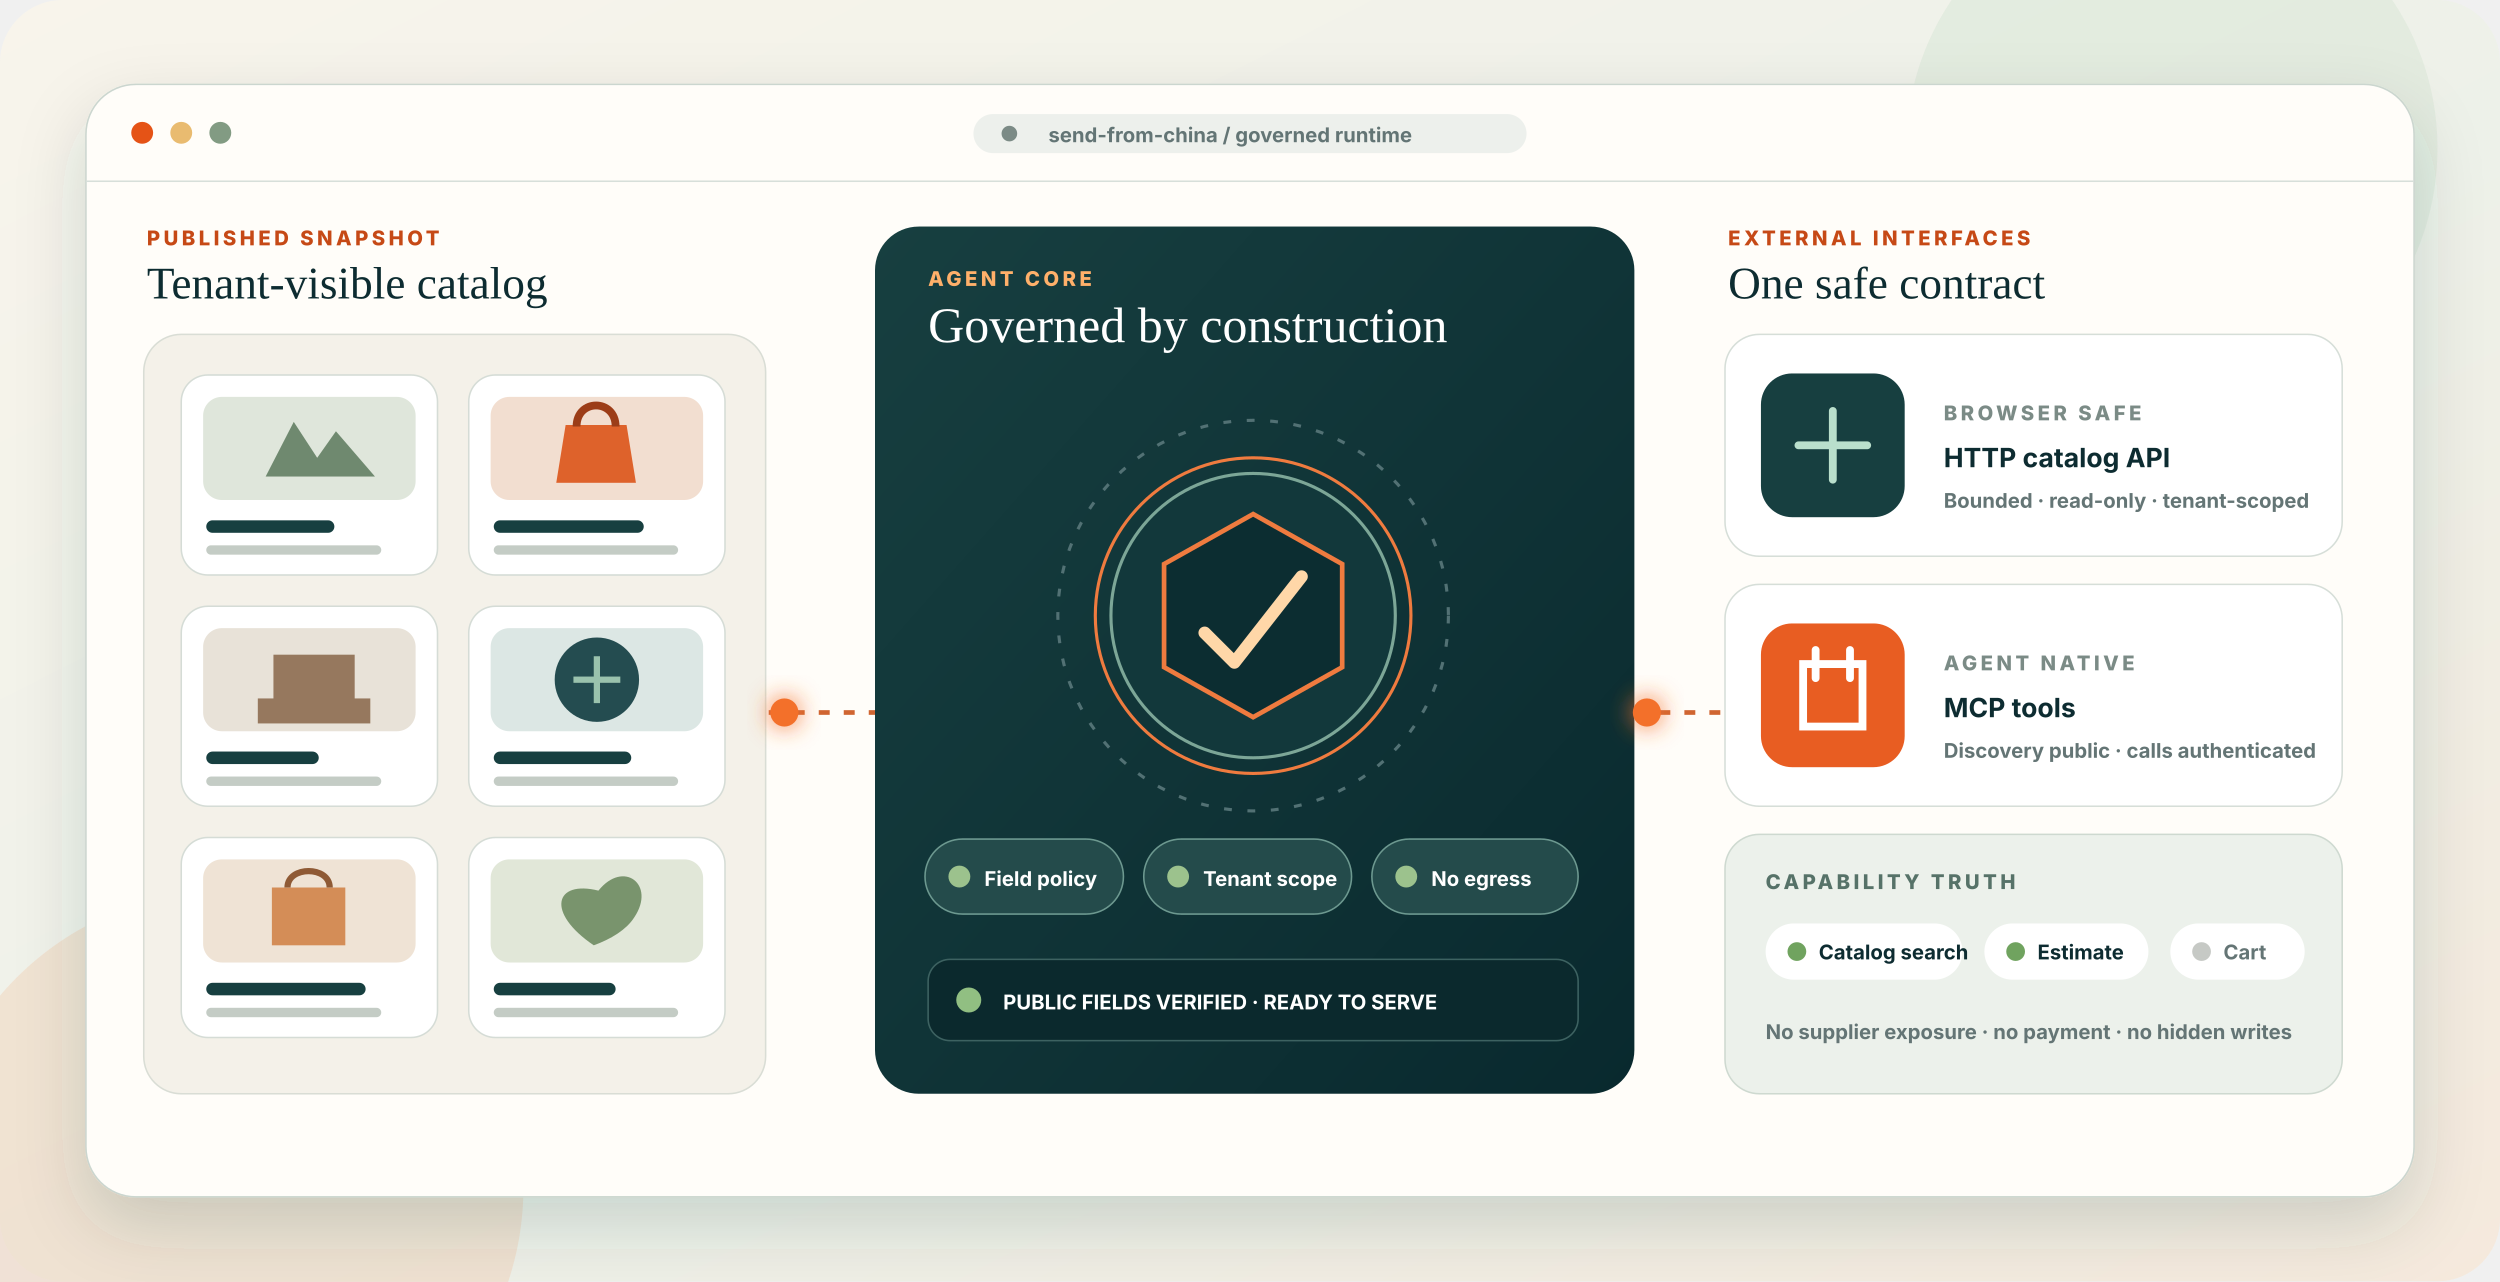
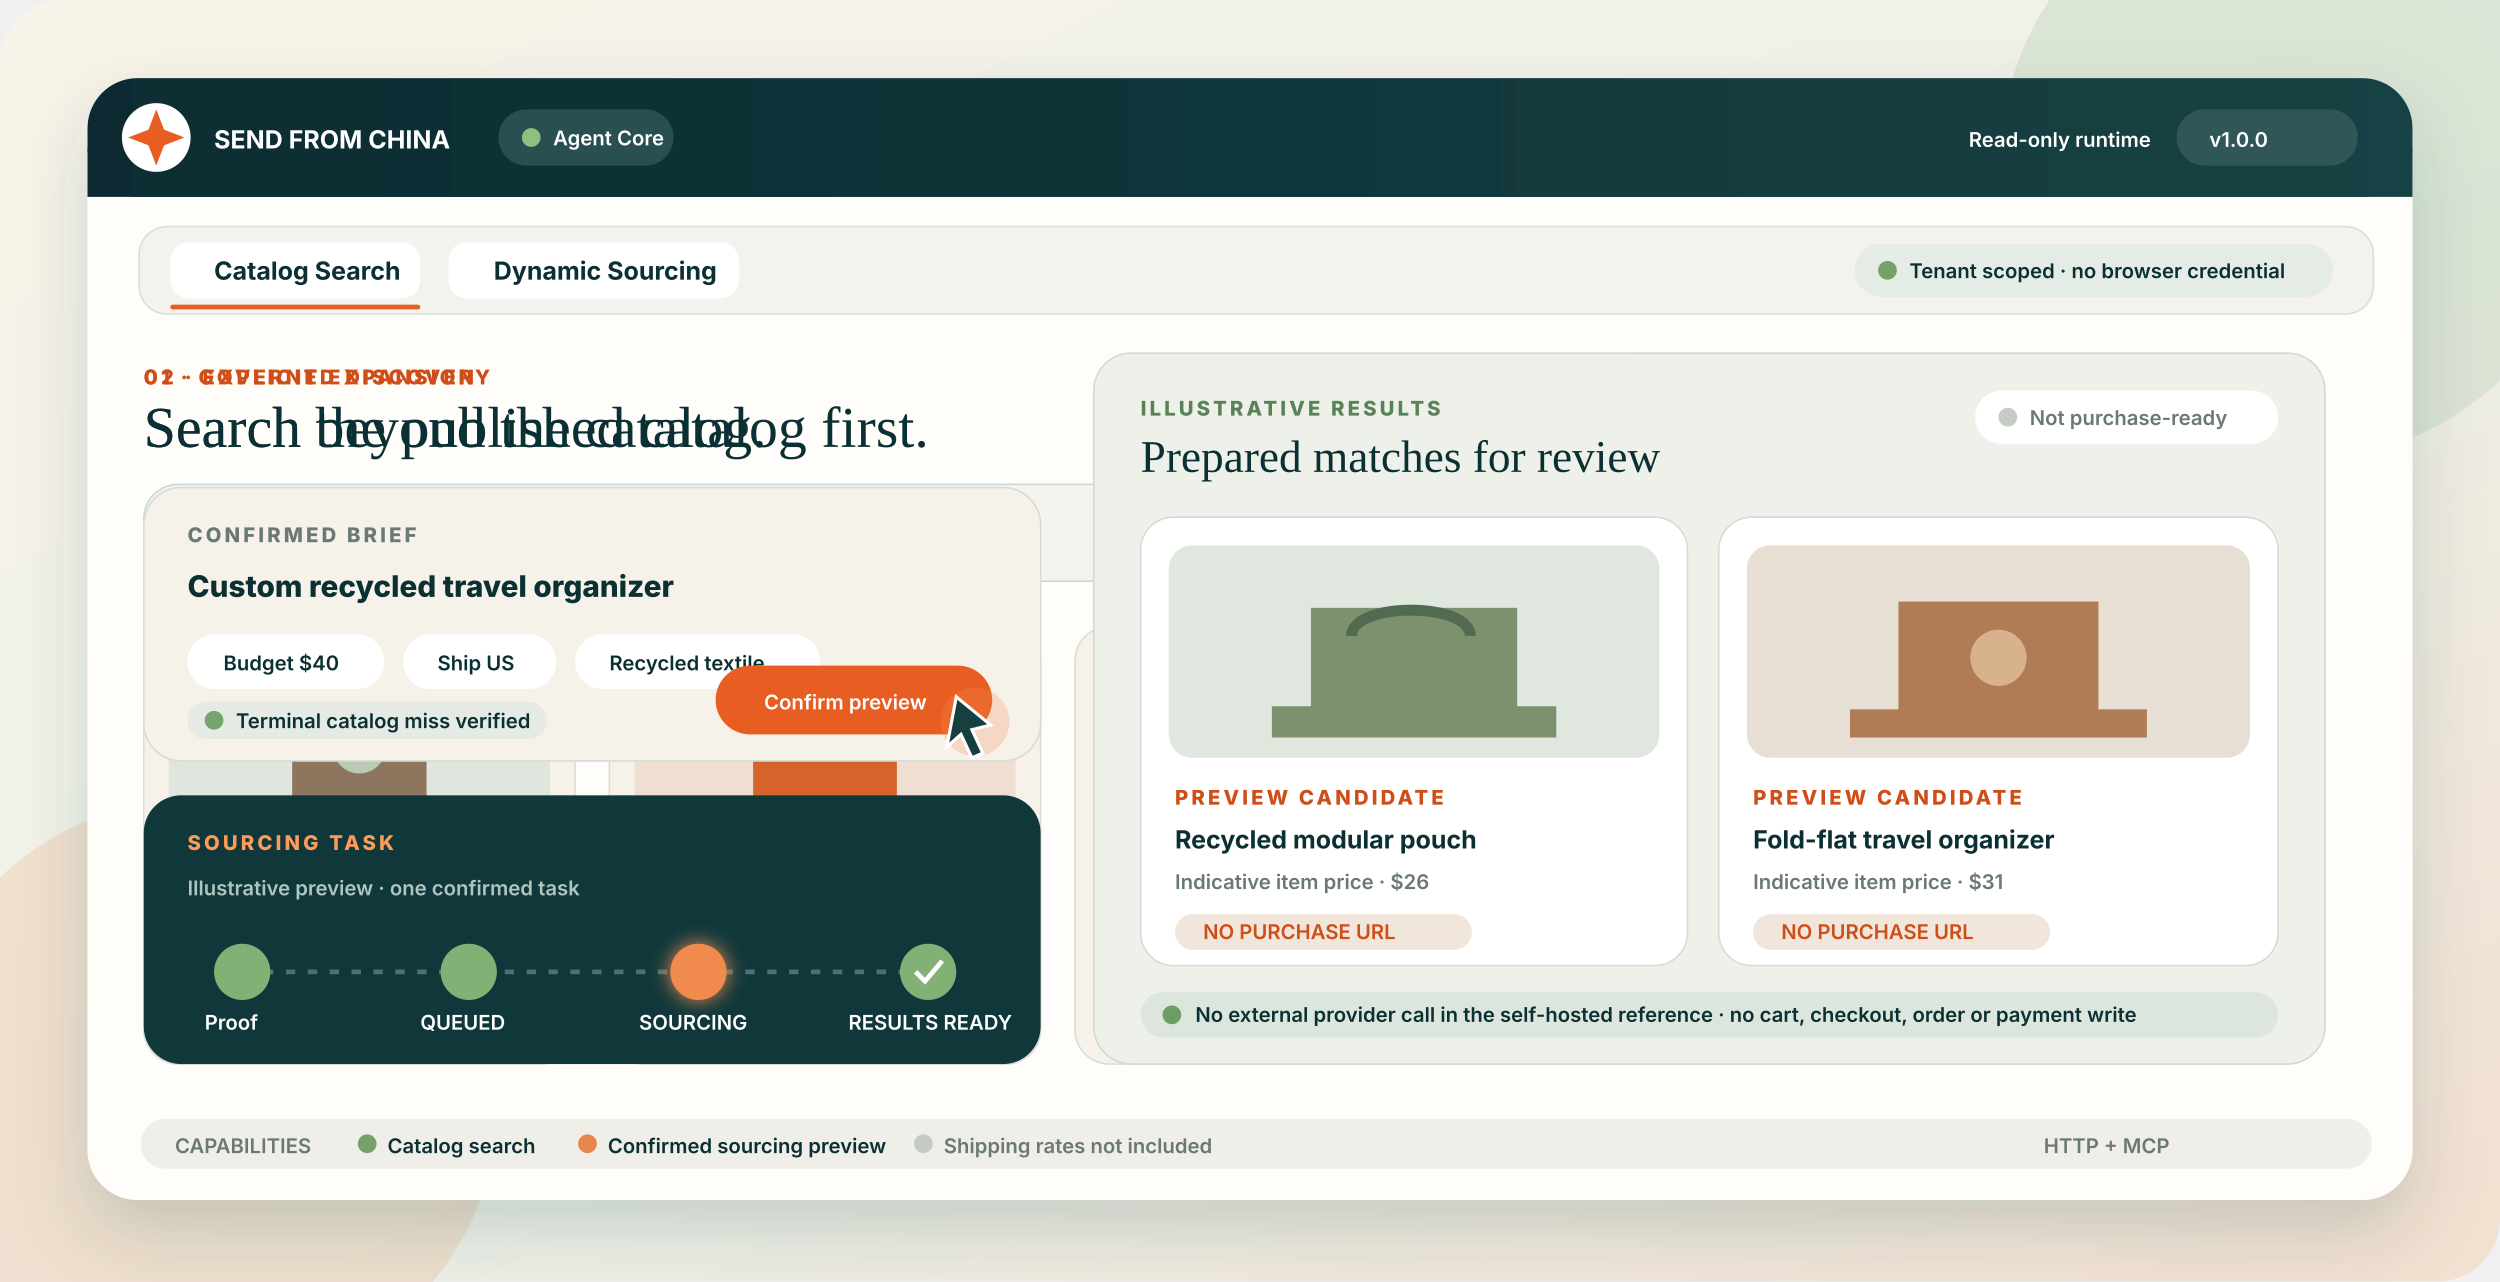
<svg xmlns="http://www.w3.org/2000/svg" viewBox="0 0 1600 820" role="img" aria-labelledby="title desc">
  <defs>
-     <linearGradient id="bg" x1="0" y1="0" x2="1" y2="1">
-       <stop offset="0" stop-color="#f8f4eb" />
-       <stop offset="0.55" stop-color="#edf1e9" />
-       <stop offset="1" stop-color="#f5e9dc" />
+     <linearGradient id="background" x1="0" y1="0" x2="1" y2="1">
+       <stop stop-color="#f8f3e9" />
+       <stop offset=".55" stop-color="#edf1e9" />
+       <stop offset="1" stop-color="#f2dfcf" />
    </linearGradient>
-     <linearGradient id="core" x1="0" y1="0" x2="1" y2="1">
-       <stop offset="0" stop-color="#173f40" />
-       <stop offset="1" stop-color="#09292e" />
+     <linearGradient id="nav" x1="0" y1="0" x2="1" y2="0">
+       <stop stop-color="#092c31" />
+       <stop offset="1" stop-color="#174244" />
    </linearGradient>
    <linearGradient id="orange" x1="0" y1="0" x2="1" y2="1">
-       <stop offset="0" stop-color="#ffb06a" />
+       <stop stop-color="#ff9f5b" />
      <stop offset="1" stop-color="#e55319" />
    </linearGradient>
    <filter id="shadow" x="-20%" y="-20%" width="140%" height="160%">
-       <feDropShadow dx="0" dy="18" stdDeviation="22" flood-color="#173f40" flood-opacity=".16" />
+       <feDropShadow dx="0" dy="20" stdDeviation="22" flood-color="#123638" flood-opacity=".17" />
    </filter>
    <filter id="glow" x="-80%" y="-80%" width="260%" height="260%">
-       <feGaussianBlur stdDeviation="8" result="blur" />
+       <feGaussianBlur stdDeviation="6" result="b" />
      <feMerge>
-         <feMergeNode in="blur" />
+         <feMergeNode in="b" />
        <feMergeNode in="SourceGraphic" />
      </feMerge>
    </filter>
    <style>
-       .sans{font-family:Inter,ui-sans-serif,system-ui,-apple-system,"Segoe UI",sans-serif}.serif{font-family:Georgia,"Times New Roman",serif}
-       .eyebrow{font-size:13px;font-weight:800;letter-spacing:2.2px}.label{font-size:17px;font-weight:750}.small{font-size:13px;font-weight:650}.muted{fill:#647575}.ink{fill:#0d2c31}.white{fill:#fff}
-       .dash{stroke-dasharray:7 9;animation:dash 1.5s linear infinite}.orbit{transform-origin:800px 400px;animation:spin 18s linear infinite}
-       .card{transform-box:fill-box;transform-origin:center;animation:card 8s ease-in-out infinite}.c2{animation-delay:.6s}.c3{animation-delay:1.2s}.c4{animation-delay:1.8s}.c5{animation-delay:2.4s}.c6{animation-delay:3s}
-       .gate{animation:gate 8s ease-in-out infinite}.g2{animation-delay:.7s}.g3{animation-delay:1.4s}
-       .packet-in{transform-box:fill-box;animation:packetIn 4s cubic-bezier(.55,.05,.25,1) infinite}.packet-out{transform-box:fill-box;animation:packetOut 4s 1.8s cubic-bezier(.55,.05,.25,1) infinite}
-       .pulse{transform-box:fill-box;transform-origin:center;animation:pulse 2.4s ease-out infinite}.status{animation:status 4s ease-in-out infinite}
-       @keyframes dash{to{stroke-dashoffset:-32}}@keyframes spin{to{transform:rotate(360deg)}}
-       @keyframes card{0%,55%,100%{transform:translateY(0)}10%{transform:translateY(-7px)}20%{transform:translateY(0)}}
-       @keyframes gate{0%,18%,100%{opacity:.45}28%,62%{opacity:1}72%{opacity:.45}}
-       @keyframes packetIn{0%,8%{opacity:0;transform:translateX(0)}16%{opacity:1}42%{opacity:1;transform:translateX(150px)}48%,100%{opacity:0;transform:translateX(150px)}}
-       @keyframes packetOut{0%,8%{opacity:0;transform:translateX(0)}16%{opacity:1}42%{opacity:1;transform:translateX(155px)}48%,100%{opacity:0;transform:translateX(155px)}}
-       @keyframes pulse{0%{transform:scale(.7);opacity:.7}70%,100%{transform:scale(1.65);opacity:0}}
-       @keyframes status{0%,20%,100%{opacity:.3}35%,72%{opacity:1}}
-       @media (prefers-reduced-motion:reduce){.dash,.orbit,.card,.gate,.packet-in,.packet-out,.pulse,.status{animation:none!important}}
+       .sans{font-family:Inter,ui-sans-serif,system-ui,-apple-system,"Segoe UI",sans-serif}.serif{font-family:Georgia,"Times New Roman",serif}.ink{fill:#0b3034}.muted{fill:#6a7975}.white{fill:#fff}.orange{fill:#cf4d17}.green{fill:#598257}.eyebrow{font-size:13px;font-weight:800;letter-spacing:2px}.small{font-size:13px;font-weight:600}.label{font-size:16px;font-weight:750}.strong{font-size:19px;font-weight:800}
+       .search-page{animation:searchPage 14s cubic-bezier(.65,0,.2,1) infinite}.source-page{animation:sourcePage 14s cubic-bezier(.65,0,.2,1) infinite}.search-active{animation:searchActive 14s ease infinite}.source-active{animation:sourceActive 14s ease infinite}.tab-marker{animation:tabMarker 14s cubic-bezier(.65,0,.2,1) infinite}
+       .typed{animation:typed 14s steps(32,end) infinite}.caret{animation:caret .8s step-end infinite}.result-card{transform-box:fill-box;transform-origin:center;animation:resultCard 14s cubic-bezier(.2,.8,.2,1) infinite;animation-fill-mode:both}.r2{animation-delay:.18s}.r3{animation-delay:.36s}.trace{animation:trace 14s ease infinite;animation-fill-mode:both}.t2{animation-delay:.28s}.t3{animation-delay:.56s}
+       .pointer{transform-box:fill-box;animation:pointer 14s cubic-bezier(.4,0,.2,1) infinite}.ring{transform-box:fill-box;transform-origin:center;animation:ring 1.8s ease-out infinite}.step{animation:step1 14s ease infinite}.s2{animation-name:step2}.s3{animation-name:step3}.s4{animation-name:step4}.dash{stroke-dasharray:6 8;animation:dash 1.4s linear infinite}.candidate{transform-box:fill-box;transform-origin:center;animation:candidate 14s cubic-bezier(.2,.8,.2,1) infinite}.ca2{animation-delay:.22s}.spark{transform-box:fill-box;transform-origin:center;animation:spark 2.6s ease-in-out infinite}
+       @keyframes searchPage{0%,39%{opacity:1;transform:translateX(0)}46%,93%{opacity:0;transform:translateX(-40px)}100%{opacity:1;transform:translateX(0)}}
+       @keyframes sourcePage{0%,42%{opacity:0;transform:translateX(45px)}50%,92%{opacity:1;transform:translateX(0)}100%{opacity:0;transform:translateX(45px)}}
+       @keyframes searchActive{0%,40%{opacity:1}47%,93%{opacity:0}100%{opacity:1}}@keyframes sourceActive{0%,42%{opacity:0}50%,92%{opacity:1}100%{opacity:0}}@keyframes tabMarker{0%,40%{transform:translateX(0);width:160px}50%,92%{transform:translateX(178px);width:186px}100%{transform:translateX(0);width:160px}}
+       @keyframes typed{0%,4%{clip-path:inset(0 100% 0 0)}21%,100%{clip-path:inset(0 0 0 0)}}@keyframes caret{50%{opacity:0}}
+       @keyframes resultCard{0%,18%{opacity:0;transform:translateY(18px) scale(.96)}27%,43%{opacity:1;transform:translateY(0) scale(1)}48%,100%{opacity:0}}
+       @keyframes trace{0%,12%{opacity:.22}22%,43%{opacity:1}48%,100%{opacity:.22}}
+       @keyframes pointer{0%,56%{opacity:0;transform:translate(55px,50px)}60%{opacity:1;transform:translate(0,0)}64%{opacity:1;transform:translate(0,0) scale(.82)}68%,100%{opacity:0;transform:translate(0,0)}}
+       @keyframes ring{0%{opacity:.65;transform:scale(.65)}90%,100%{opacity:0;transform:scale(1.7)}}
+       @keyframes step1{0%,50%{opacity:.28}57%,100%{opacity:1}}@keyframes step2{0%,58%{opacity:.28}65%,100%{opacity:1}}@keyframes step3{0%,66%{opacity:.28}73%,100%{opacity:1}}@keyframes step4{0%,74%{opacity:.28}81%,100%{opacity:1}}
+       @keyframes dash{to{stroke-dashoffset:-28}}@keyframes candidate{0%,75%{opacity:0;transform:translateY(18px) scale(.96)}83%,94%{opacity:1;transform:translateY(0) scale(1)}100%{opacity:0}}
+       @keyframes spark{0%,100%{transform:scale(.82) rotate(0);opacity:.65}50%{transform:scale(1.14) rotate(12deg);opacity:1}}
+       @media (prefers-reduced-motion:reduce){.search-page,.source-page,.search-active,.source-active,.tab-marker,.typed,.caret,.result-card,.trace,.pointer,.ring,.step,.dash,.candidate,.spark{animation:none!important}.search-page,.search-active{opacity:0}.source-page,.source-active,.step,.candidate{opacity:1}.source-page{transform:none}.pointer{display:none}.tab-marker{transform:translateX(178px);width:186px}}
    </style>
  </defs>
-   <rect width="1600" height="820" rx="40" fill="url(#bg)" />
-   <circle cx="1390" cy="95" r="170" fill="#dfe9dc" opacity=".75" />
-   <circle cx="145" cy="760" r="190" fill="#f2c6a5" opacity=".35" />
+   <rect width="1600" height="820" rx="40" fill="url(#background)" />
+   <circle cx="130" cy="700" r="190" fill="#efbe9b" opacity=".35" />
+   <circle cx="1470" cy="105" r="190" fill="#cadbc7" opacity=".55" />
  <g filter="url(#shadow)">
-     <rect x="55" y="54" width="1490" height="712" rx="32" fill="#fffdf9" stroke="#cbd6cf" />
-     <path d="M55 116H1545" stroke="#d7dfda" />
-     <circle cx="91" cy="85" r="7" fill="#e55319" />
-     <circle cx="116" cy="85" r="7" fill="#e9bb6f" />
-     <circle cx="141" cy="85" r="7" fill="#829b83" />
-     <rect x="623" y="73" width="354" height="25" rx="12.5" fill="#edf0ec" />
-     <circle cx="646" cy="85.5" r="5" fill="#7b8b86" />
-     <text x="671" y="91" class="sans small muted">send-from-china / governed runtime</text>
+     <rect x="56" y="50" width="1488" height="718" rx="32" fill="#fffdf9" />
+     <rect x="56" y="50" width="1488" height="76" rx="32" fill="url(#nav)" />
+     <path d="M56 95v31h1488V95" fill="url(#nav)" />
  </g>
  <g class="sans">
-     <text x="94" y="157" class="eyebrow" fill="#c64916">PUBLISHED SNAPSHOT</text>
-     <text x="94" y="191" class="serif ink" font-size="29">Tenant-visible catalog</text>
-     <rect x="92" y="214" width="398" height="486" rx="24" fill="#f4f1e9" stroke="#d9ddd5" />
-     <g class="card">
-       <rect x="116" y="240" width="164" height="128" rx="17" fill="#fff" stroke="#d5dcd6" />
-       <rect x="130" y="254" width="136" height="66" rx="12" fill="#dfe6db" />
-       <path d="M170 305l18-35 15 23 12-17 25 29z" fill="#6f896f" />
-       <rect x="132" y="333" width="82" height="8" rx="4" fill="#173f40" />
-       <rect x="132" y="349" width="112" height="6" rx="3" fill="#c4ccc5" />
+     <circle cx="100" cy="88" r="22" fill="#fff" />
+     <path d="M100 70l5 13 13 5-13 5-5 13-5-13-13-5 13-5z" fill="#e85d22" class="spark" />
+     <text x="137" y="95" class="label white">SEND FROM CHINA</text>
+     <rect x="319" y="70" width="112" height="36" rx="18" fill="#294f50" />
+     <circle cx="340" cy="88" r="6" fill="#8fc080" />
+     <text x="354" y="93" class="small white">Agent Core</text>
+     <text x="1260" y="94" class="small white">Read-only runtime</text>
+     <rect x="1393" y="70" width="116" height="36" rx="18" fill="#fff" opacity=".12" />
+     <text x="1414" y="94" class="small white">v1.0.0</text>
+     <rect x="89" y="145" width="1430" height="56" rx="18" fill="#f3f2ec" stroke="#d7ded8" />
+     <rect x="109" y="155" width="160" height="36" rx="12" fill="#fff" class="search-active" />
+     <rect x="287" y="155" width="186" height="36" rx="12" fill="#fff" class="source-active" />
+     <text x="137" y="179" class="label ink">Catalog Search</text>
+     <text x="316" y="179" class="label ink">Dynamic Sourcing</text>
+     <rect x="109" y="195" width="160" height="3" rx="1.5" fill="#e85d22" class="tab-marker" />
+     <rect x="1187" y="156" width="306" height="34" rx="17" fill="#e5ece5" />
+     <circle cx="1208" cy="173" r="6" fill="#75a269" />
+     <text x="1222" y="178" class="small ink">Tenant scoped · no browser credential</text>
+     <g class="search-page">
+       <text x="92" y="246" class="eyebrow orange">01 · GOVERNED DISCOVERY</text>
+       <text x="92" y="286" class="serif ink" font-size="37">Search the published catalog first.</text>
+       <rect x="92" y="310" width="892" height="62" rx="22" fill="#f5f3ed" stroke="#cbd6cf" />
+       <circle cx="124" cy="341" r="11" fill="none" stroke="#244c4e" stroke-width="3" />
+       <path d="M132 349l11 11" stroke="#244c4e" stroke-width="3" stroke-linecap="round" />
+       <g class="typed">
+         <text x="162" y="348" class="label ink">compact desk organizer under $40</text>
+       </g>
+       <rect x="465" y="328" width="2" height="26" fill="#e85d22" class="caret" />
+       <rect x="878" y="320" width="92" height="42" rx="21" fill="#173f40" />
+       <text x="902" y="347" class="small white">Search</text>
+       <g class="result-card">
+         <rect x="92" y="401" width="276" height="280" rx="22" fill="#f6f2e9" stroke="#d5ddd7" />
+         <rect x="108" y="417" width="244" height="142" rx="16" fill="#e0e6dd" />
+         <path d="M169 525h122v24H169zm18-74h86v78h-86z" fill="#8e765e" />
+         <circle cx="230" cy="478" r="17" fill="#bdc9b7" />
+         <text x="113" y="592" class="eyebrow green">CATALOG MATCH</text>
+         <text x="113" y="618" class="label ink">Modular desk organizer</text>
+         <text x="113" y="645" class="small muted">$29 · available band</text>
+         <rect x="113" y="657" width="152" height="8" rx="4" fill="#8dae80" />
+       </g>
+       <g class="result-card r2">
+         <rect x="390" y="401" width="276" height="280" rx="22" fill="#f6f2e9" stroke="#d5ddd7" />
+         <rect x="406" y="417" width="244" height="142" rx="16" fill="#efdfd2" />
+         <path d="M467 531h122v18H467zm15-78h92v82h-92z" fill="#d5632b" />
+         <path d="M501 470c0-27 54-27 54 0" fill="none" stroke="#9e401c" stroke-width="7" />
+         <text x="411" y="592" class="eyebrow green">CATALOG MATCH</text>
+         <text x="411" y="618" class="label ink">Portable storage caddy</text>
+         <text x="411" y="645" class="small muted">$34 · available band</text>
+         <rect x="411" y="657" width="133" height="8" rx="4" fill="#8dae80" />
+       </g>
+       <g class="result-card r3">
+         <rect x="688" y="401" width="296" height="280" rx="22" fill="#f6f2e9" stroke="#d5ddd7" />
+         <rect x="704" y="417" width="264" height="142" rx="16" fill="#dfe9e5" />
+         <path d="M772 526h128v23H772zm24-75h80v79h-80z" fill="#31595b" />
+         <circle cx="836" cy="479" r="16" fill="#9bb6aa" />
+         <text x="709" y="592" class="eyebrow green">CATALOG MATCH</text>
+         <text x="709" y="618" class="label ink">Stackable accessory tray</text>
+         <text x="709" y="645" class="small muted">$24 · low band</text>
+         <rect x="709" y="657" width="118" height="8" rx="4" fill="#8dae80" />
+       </g>
+       <rect x="1022" y="226" width="466" height="455" rx="24" fill="#10383b" />
+       <text x="1052" y="266" class="eyebrow" fill="#ff9a58">DECISION TRACE</text>
+       <text x="1052" y="302" class="serif white" font-size="29">Why these results?</text>
+       <g class="trace">
+         <circle cx="1071" cy="350" r="15" fill="#84b277" />
+         <path d="M1064 350l5 5 9-11" fill="none" stroke="#fff" stroke-width="3" />
+         <text x="1102" y="346" class="label white">Query parsed</text>
+         <text x="1102" y="368" class="small" fill="#a9c1bb">bounded terms · max 300 chars</text>
+       </g>
+       <path d="M1071 370v47" stroke="#557577" stroke-width="2" class="dash" />
+       <g class="trace t2">
+         <circle cx="1071" cy="433" r="15" fill="#84b277" />
+         <path d="M1064 433l5 5 9-11" fill="none" stroke="#fff" stroke-width="3" />
+         <text x="1102" y="429" class="label white">Criteria enforced</text>
+         <text x="1102" y="451" class="small" fill="#a9c1bb">price_max · tenant scope</text>
+       </g>
+       <path d="M1071 453v47" stroke="#557577" stroke-width="2" class="dash" />
+       <g class="trace t3">
+         <circle cx="1071" cy="516" r="15" fill="#84b277" />
+         <path d="M1064 516l5 5 9-11" fill="none" stroke="#fff" stroke-width="3" />
+         <text x="1102" y="512" class="label white">Public fields only</text>
+         <text x="1102" y="534" class="small" fill="#a9c1bb">no supplier or source records</text>
+       </g>
+       <rect x="1052" y="575" width="406" height="72" rx="17" fill="#092d31" stroke="#426466" />
+       <circle cx="1080" cy="611" r="8" fill="#8fbd80" />
+       <text x="1100" y="606" class="eyebrow" fill="#9db8b2">SEARCH COMPLETE</text>
+       <text x="1100" y="628" class="small white">3 tenant-visible catalog matches</text>
    </g>
-     <g class="card c2">
-       <rect x="300" y="240" width="164" height="128" rx="17" fill="#fff" stroke="#d5dcd6" />
-       <rect x="314" y="254" width="136" height="66" rx="12" fill="#f2ded0" />
-       <path d="M356 309h51l-6-37h-39z" fill="#de622b" />
-       <path d="M369 273c0-18 25-18 25 0" fill="none" stroke="#9c3d18" stroke-width="5" />
-       <rect x="316" y="333" width="96" height="8" rx="4" fill="#173f40" />
-       <rect x="316" y="349" width="118" height="6" rx="3" fill="#c4ccc5" />
+     <g class="source-page">
+       <text x="92" y="246" class="eyebrow orange">02 · EXPLICIT EXPANSION</text>
+       <text x="92" y="286" class="serif ink" font-size="37">Search beyond the catalog.</text>
+       <rect x="92" y="312" width="574" height="175" rx="24" fill="#f6f2e9" stroke="#d4dcd5" />
+       <text x="120" y="347" class="eyebrow muted">CONFIRMED BRIEF</text>
+       <text x="120" y="382" class="strong ink">Custom recycled travel organizer</text>
+       <rect x="120" y="406" width="126" height="35" rx="17.5" fill="#fff" />
+       <text x="143" y="429" class="small ink">Budget $40</text>
+       <rect x="258" y="406" width="98" height="35" rx="17.5" fill="#fff" />
+       <text x="280" y="429" class="small ink">Ship US</text>
+       <rect x="368" y="406" width="157" height="35" rx="17.5" fill="#fff" />
+       <text x="390" y="429" class="small ink">Recycled textile</text>
+       <rect x="120" y="449" width="230" height="24" rx="12" fill="#e5ebe4" />
+       <circle cx="137" cy="461" r="6" fill="#77a36c" />
+       <text x="151" y="466" class="small ink">Terminal catalog miss verified</text>
+       <rect x="458" y="426" width="177" height="44" rx="22" fill="#e85d22" />
+       <text x="489" y="454" class="small white">Confirm preview</text>
+       <g class="pointer">
+         <circle cx="624" cy="462" r="22" fill="#f58a50" opacity=".25" class="ring" />
+         <path d="M612 446l22 18-12 3 7 15-7 3-7-15-9 8z" fill="#173f40" stroke="#fff" stroke-width="2" />
+       </g>
+       <rect x="92" y="509" width="574" height="172" rx="24" fill="#10383b" />
+       <text x="120" y="544" class="eyebrow" fill="#ff9a58">SOURCING TASK</text>
+       <text x="120" y="573" class="small" fill="#afc5bf">Illustrative preview · one confirmed task</text>
+       <path d="M155 622H594" stroke="#4e7070" stroke-width="3" class="dash" />
+       <g class="step">
+         <circle cx="155" cy="622" r="18" fill="#82b176" />
+         <text x="131" y="659" class="small white">Proof</text>
+       </g>
+       <g class="step s2">
+         <circle cx="300" cy="622" r="18" fill="#82b176" />
+         <text x="269" y="659" class="small white">QUEUED</text>
+       </g>
+       <g class="step s3">
+         <circle cx="447" cy="622" r="18" fill="#f08a4e" filter="url(#glow)" />
+         <text x="409" y="659" class="small white">SOURCING</text>
+       </g>
+       <g class="step s4">
+         <circle cx="594" cy="622" r="18" fill="#82b176" />
+         <path d="M586 622l6 6 11-13" fill="none" stroke="#fff" stroke-width="3" />
+         <text x="543" y="659" class="small white">RESULTS READY</text>
+       </g>
+       <rect x="700" y="226" width="788" height="455" rx="24" fill="#edf1ea" stroke="#d0dad1" />
+       <text x="730" y="266" class="eyebrow green">ILLUSTRATIVE RESULTS</text>
+       <text x="730" y="302" class="serif ink" font-size="29">Prepared matches for review</text>
+       <rect x="1264" y="250" width="194" height="34" rx="17" fill="#fff" />
+       <circle cx="1285" cy="267" r="6" fill="#c7cbc6" />
+       <text x="1299" y="272" class="small muted">Not purchase-ready</text>
+       <g class="candidate">
+         <rect x="730" y="331" width="350" height="287" rx="21" fill="#fff" stroke="#d2dbd4" />
+         <rect x="748" y="349" width="314" height="136" rx="15" fill="#dfE7df" />
+         <path d="M814 452h182v20H814zm25-63h132v67H839z" fill="#7d916f" />
+         <path d="M865 407c0-22 76-22 76 0" fill="none" stroke="#526a50" stroke-width="7" />
+         <text x="752" y="515" class="eyebrow orange">PREVIEW CANDIDATE</text>
+         <text x="752" y="543" class="label ink">Recycled modular pouch</text>
+         <text x="752" y="569" class="small muted">Indicative item price · $26</text>
+         <rect x="752" y="585" width="190" height="23" rx="11.5" fill="#f1e6dc" />
+         <text x="770" y="601" class="small orange">NO PURCHASE URL</text>
+       </g>
+       <g class="candidate ca2">
+         <rect x="1100" y="331" width="358" height="287" rx="21" fill="#fff" stroke="#d2dbd4" />
+         <rect x="1118" y="349" width="322" height="136" rx="15" fill="#e7dfd4" />
+         <path d="M1184 454h190v18h-190zm31-69h128v73h-128z" fill="#b07c56" />
+         <circle cx="1279" cy="421" r="18" fill="#d8b28d" />
+         <text x="1122" y="515" class="eyebrow orange">PREVIEW CANDIDATE</text>
+         <text x="1122" y="543" class="label ink">Fold-flat travel organizer</text>
+         <text x="1122" y="569" class="small muted">Indicative item price · $31</text>
+         <rect x="1122" y="585" width="190" height="23" rx="11.5" fill="#f1e6dc" />
+         <text x="1140" y="601" class="small orange">NO PURCHASE URL</text>
+       </g>
+       <rect x="730" y="635" width="728" height="29" rx="14.5" fill="#dde6dc" />
+       <circle cx="750" cy="649.5" r="6" fill="#6e9d64" />
+       <text x="765" y="654" class="small ink">No external provider call in the self-hosted reference · no cart, checkout, order or payment write</text>
    </g>
-     <g class="card c3">
-       <rect x="116" y="388" width="164" height="128" rx="17" fill="#fff" stroke="#d5dcd6" />
-       <rect x="130" y="402" width="136" height="66" rx="12" fill="#e8e2d8" />
-       <path d="M165 447h72v16h-72zm10-28h52v30h-52z" fill="#96785e" />
-       <rect x="132" y="481" width="72" height="8" rx="4" fill="#173f40" />
-       <rect x="132" y="497" width="112" height="6" rx="3" fill="#c4ccc5" />
-     </g>
-     <g class="card c4">
-       <rect x="300" y="388" width="164" height="128" rx="17" fill="#fff" stroke="#d5dcd6" />
-       <rect x="314" y="402" width="136" height="66" rx="12" fill="#dce7e4" />
-       <circle cx="382" cy="435" r="27" fill="#244c50" />
-       <path d="M367 435h30M382 420v30" stroke="#9ac2ad" stroke-width="4" />
-       <rect x="316" y="481" width="88" height="8" rx="4" fill="#173f40" />
-       <rect x="316" y="497" width="118" height="6" rx="3" fill="#c4ccc5" />
-     </g>
-     <g class="card c5">
-       <rect x="116" y="536" width="164" height="128" rx="17" fill="#fff" stroke="#d5dcd6" />
-       <rect x="130" y="550" width="136" height="66" rx="12" fill="#efe3d5" />
-       <path d="M174 568h47v37h-47z" fill="#d48d57" />
-       <path d="M184 568c0-14 27-14 27 0" fill="none" stroke="#8f5a35" stroke-width="4" />
-       <rect x="132" y="629" width="102" height="8" rx="4" fill="#173f40" />
-       <rect x="132" y="645" width="112" height="6" rx="3" fill="#c4ccc5" />
-     </g>
-     <g class="card c6">
-       <rect x="300" y="536" width="164" height="128" rx="17" fill="#fff" stroke="#d5dcd6" />
-       <rect x="314" y="550" width="136" height="66" rx="12" fill="#e1e7d8" />
-       <path d="M380 605c-31-21-25-42 3-35 16-20 37-4 23 17-5 8-15 14-26 18z" fill="#79946d" />
-       <rect x="316" y="629" width="78" height="8" rx="4" fill="#173f40" />
-       <rect x="316" y="645" width="118" height="6" rx="3" fill="#c4ccc5" />
-     </g>
-     <path d="M492 456H625" stroke="#d06531" stroke-width="3" class="dash" />
-     <circle cx="502" cy="456" r="9" fill="#f36f2c" class="packet-in" filter="url(#glow)" />
-     <rect x="560" y="145" width="486" height="555" rx="28" fill="url(#core)" />
-     <text x="594" y="183" class="eyebrow" fill="#ffb06a">AGENT CORE</text>
-     <text x="594" y="219" class="serif white" font-size="32">Governed by construction</text>
-     <circle cx="802" cy="394" r="125" fill="none" stroke="#527174" stroke-width="2" stroke-dasharray="5 10" class="orbit" />
-     <circle cx="802" cy="394" r="91" fill="#12383b" stroke="#7ca697" stroke-width="2" />
-     <path d="M802 329l57 32v66l-57 32-57-32v-66z" fill="#0c2d31" stroke="#ef7b3f" stroke-width="3" />
-     <path d="M771 405l19 19 43-55" fill="none" stroke="#ffd7a8" stroke-width="8" stroke-linecap="round" stroke-linejoin="round" />
-     <circle cx="802" cy="394" r="101" fill="none" stroke="#ef7b3f" stroke-width="2" class="pulse" />
-     <g class="gate">
-       <rect x="592" y="537" width="127" height="48" rx="24" fill="#244b4b" stroke="#6d9990" />
-       <circle cx="614" cy="561" r="7" fill="#9cc28d" />
-       <text x="630" y="567" class="small white">Field policy</text>
-     </g>
-     <g class="gate g2">
-       <rect x="732" y="537" width="133" height="48" rx="24" fill="#244b4b" stroke="#6d9990" />
-       <circle cx="754" cy="561" r="7" fill="#9cc28d" />
-       <text x="770" y="567" class="small white">Tenant scope</text>
-     </g>
-     <g class="gate g3">
-       <rect x="878" y="537" width="132" height="48" rx="24" fill="#244b4b" stroke="#6d9990" />
-       <circle cx="900" cy="561" r="7" fill="#9cc28d" />
-       <text x="916" y="567" class="small white">No egress</text>
-     </g>
-     <rect x="594" y="614" width="416" height="52" rx="14" fill="#0b292d" stroke="#3d6261" />
-     <circle cx="620" cy="640" r="8" fill="#91bf82" />
-     <text x="642" y="646" class="small white status">PUBLIC FIELDS VERIFIED · READY TO SERVE</text>
-     <path d="M1046 456H1192" stroke="#d06531" stroke-width="3" class="dash" />
-     <circle cx="1054" cy="456" r="9" fill="#f36f2c" class="packet-out" filter="url(#glow)" />
-     <text x="1106" y="157" class="eyebrow" fill="#c64916">EXTERNAL INTERFACES</text>
-     <text x="1106" y="191" class="serif ink" font-size="29">One safe contract</text>
-     <rect x="1104" y="214" width="395" height="142" rx="22" fill="#fff" stroke="#d6ded8" />
-     <rect x="1127" y="239" width="92" height="92" rx="20" fill="#173f40" />
-     <path d="M1151 285h44m-22-22v44" stroke="#b9dfcc" stroke-width="5" stroke-linecap="round" />
-     <text x="1244" y="269" class="eyebrow" fill="#7b8b86">BROWSER SAFE</text>
-     <text x="1244" y="299" class="label ink">HTTP catalog API</text>
-     <text x="1244" y="325" class="small muted">Bounded · read-only · tenant-scoped</text>
-     <rect x="1104" y="374" width="395" height="142" rx="22" fill="#fff" stroke="#d6ded8" />
-     <rect x="1127" y="399" width="92" height="92" rx="20" fill="#e85d22" />
-     <path d="M1154 425h38v40h-38zm8-9v18m22-18v18" fill="none" stroke="#fff" stroke-width="5" stroke-linecap="round" />
-     <text x="1244" y="429" class="eyebrow" fill="#7b8b86">AGENT NATIVE</text>
-     <text x="1244" y="459" class="label ink">MCP tools</text>
-     <text x="1244" y="485" class="small muted">Discovery public · calls authenticated</text>
-     <rect x="1104" y="534" width="395" height="166" rx="22" fill="#ecf1eb" stroke="#ced9d0" />
-     <text x="1130" y="569" class="eyebrow" fill="#567268">CAPABILITY TRUTH</text>
-     <g class="small">
-       <rect x="1130" y="591" width="126" height="36" rx="18" fill="#fff" />
-       <circle cx="1150" cy="609" r="6" fill="#70a35f" />
-       <text x="1164" y="614" class="ink">Catalog search</text>
-       <rect x="1270" y="591" width="105" height="36" rx="18" fill="#fff" />
-       <circle cx="1290" cy="609" r="6" fill="#70a35f" />
-       <text x="1304" y="614" class="ink">Estimate</text>
-       <rect x="1389" y="591" width="86" height="36" rx="18" fill="#fff" />
-       <circle cx="1409" cy="609" r="6" fill="#c6c9c5" />
-       <text x="1423" y="614" class="muted">Cart</text>
-     </g>
-     <text x="1130" y="665" class="small muted">No supplier exposure · no payment · no hidden writes</text>
+     <rect x="90" y="716" width="1428" height="32" rx="16" fill="#f0eee8" />
+     <text x="112" y="738" class="small muted">CAPABILITIES</text>
+     <circle cx="235" cy="732" r="6" fill="#75a269" />
+     <text x="248" y="738" class="small ink">Catalog search</text>
+     <circle cx="376" cy="732" r="6" fill="#e7864d" />
+     <text x="389" y="738" class="small ink">Confirmed sourcing preview</text>
+     <circle cx="591" cy="732" r="6" fill="#c6cac5" />
+     <text x="604" y="738" class="small muted">Shipping rates not included</text>
+     <text x="1308" y="738" class="small muted">HTTP + MCP</text>
  </g>
</svg>
